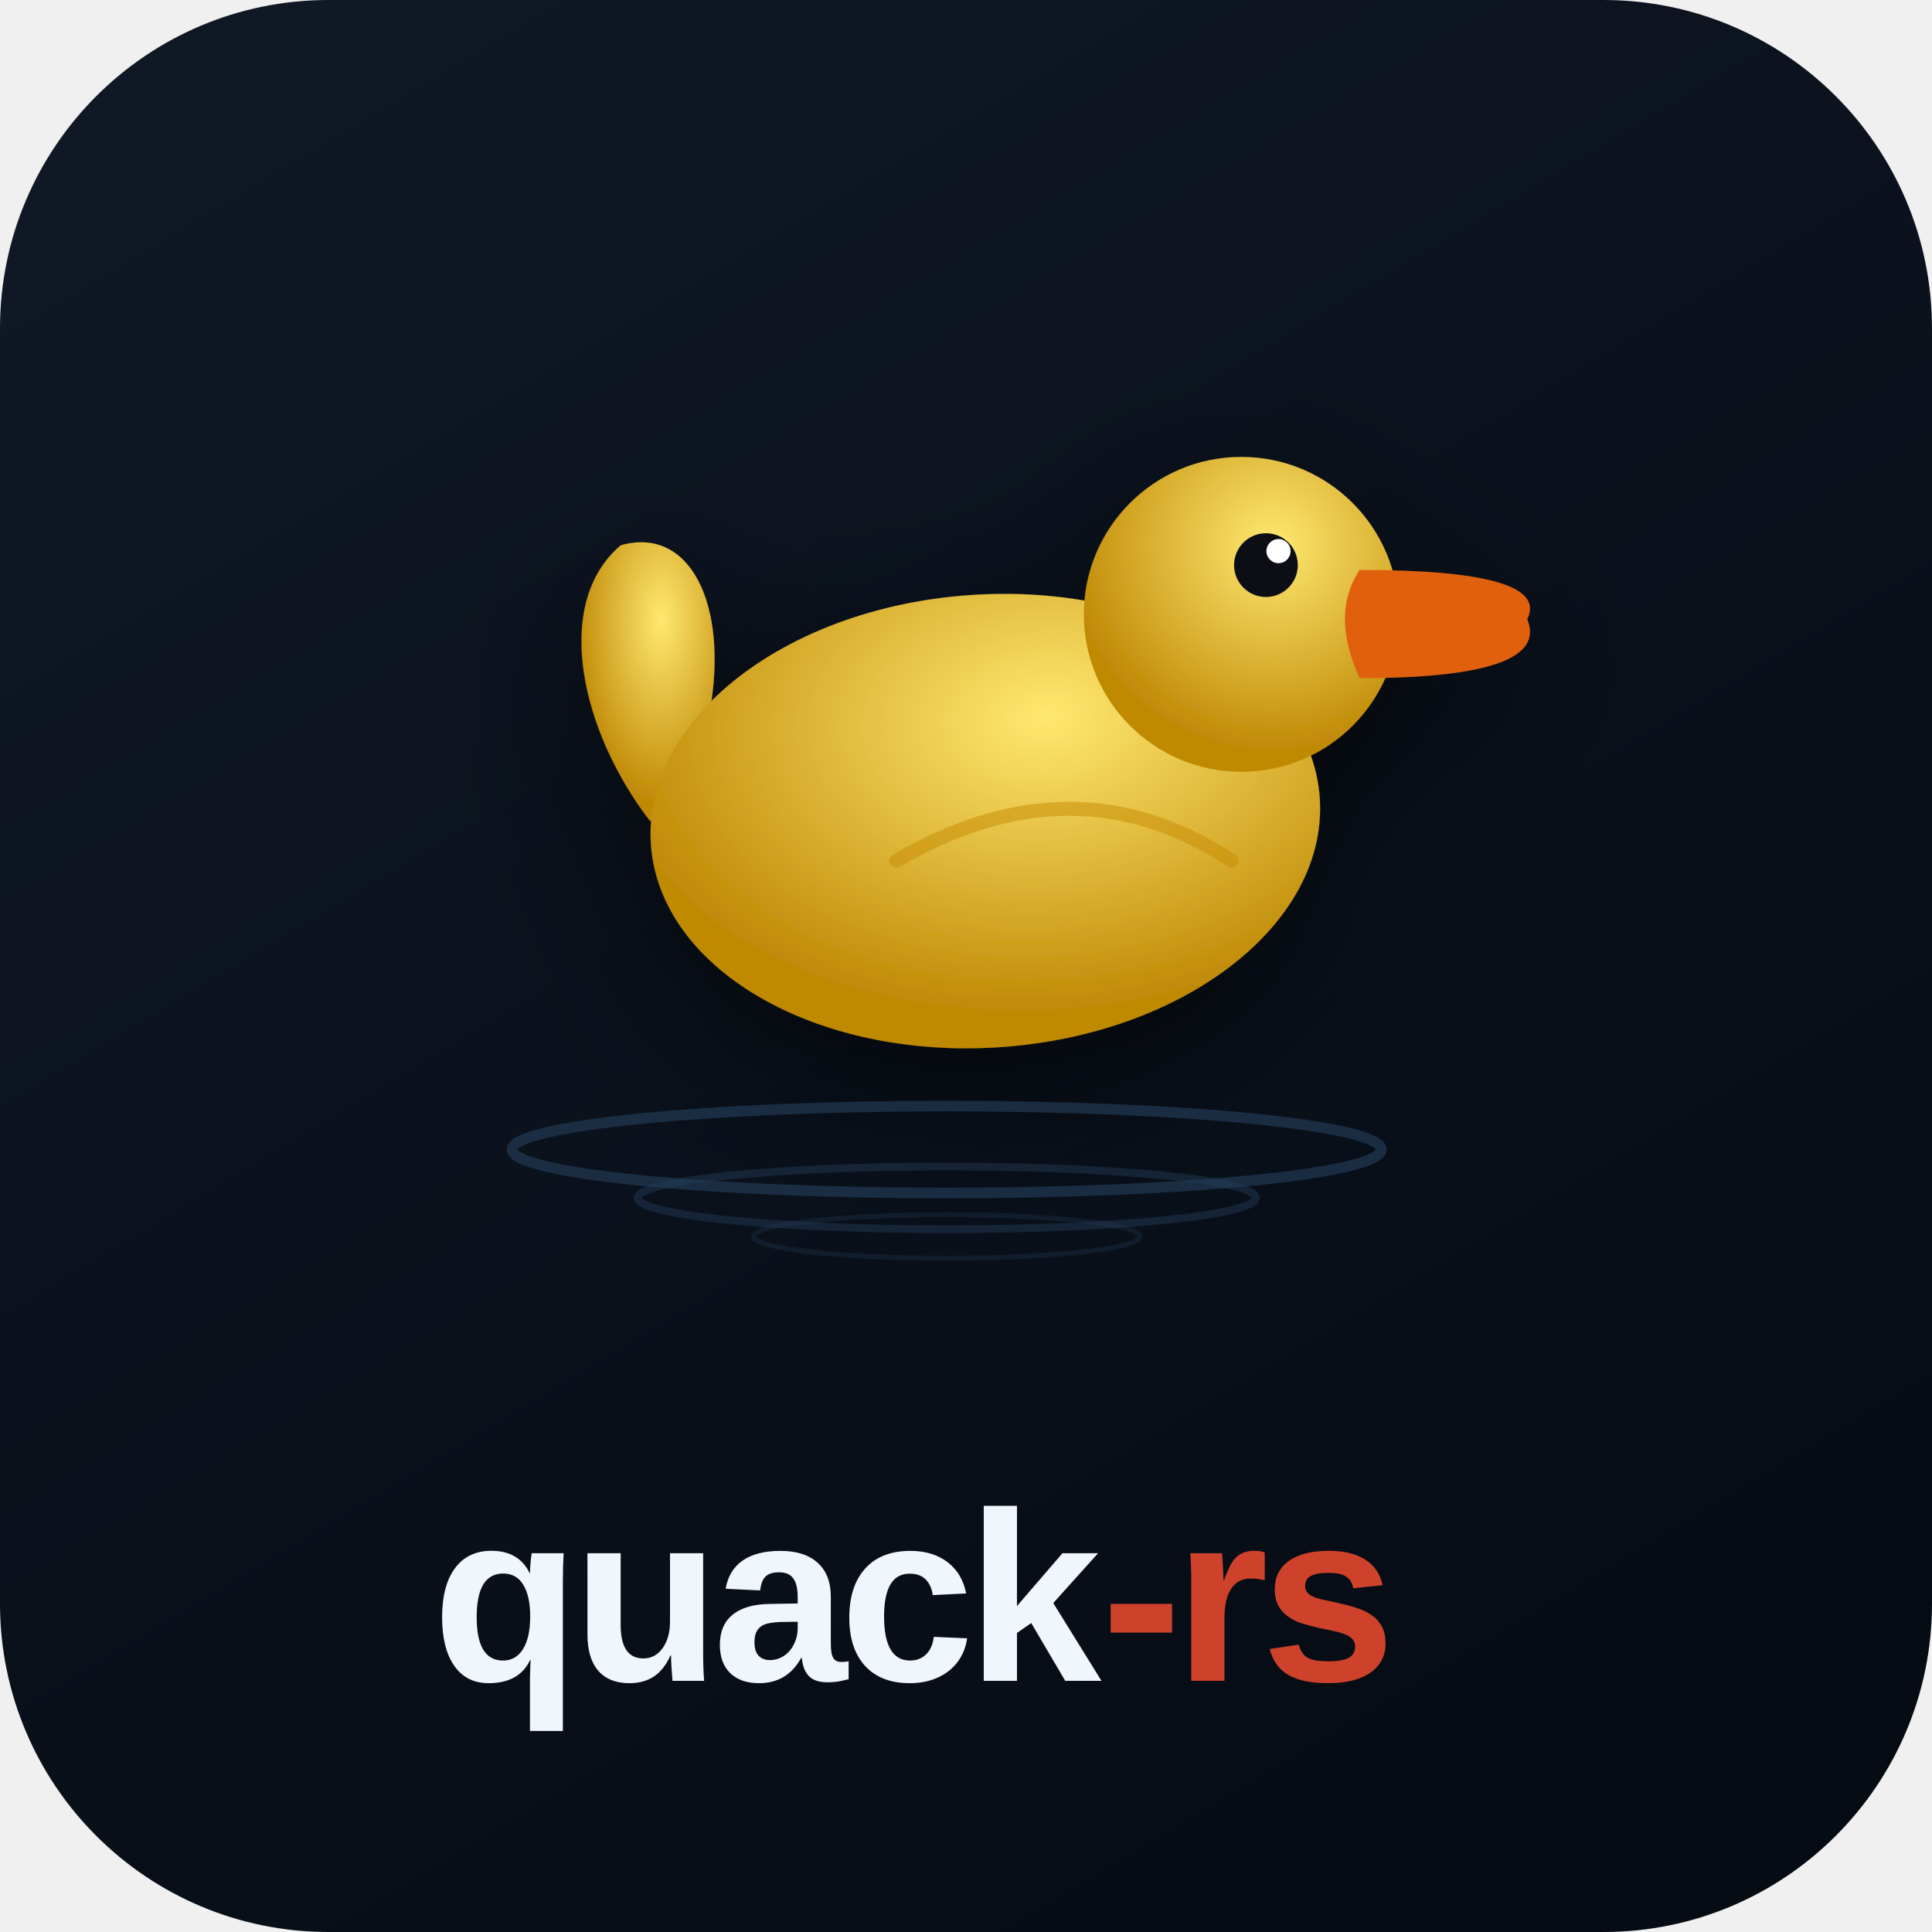
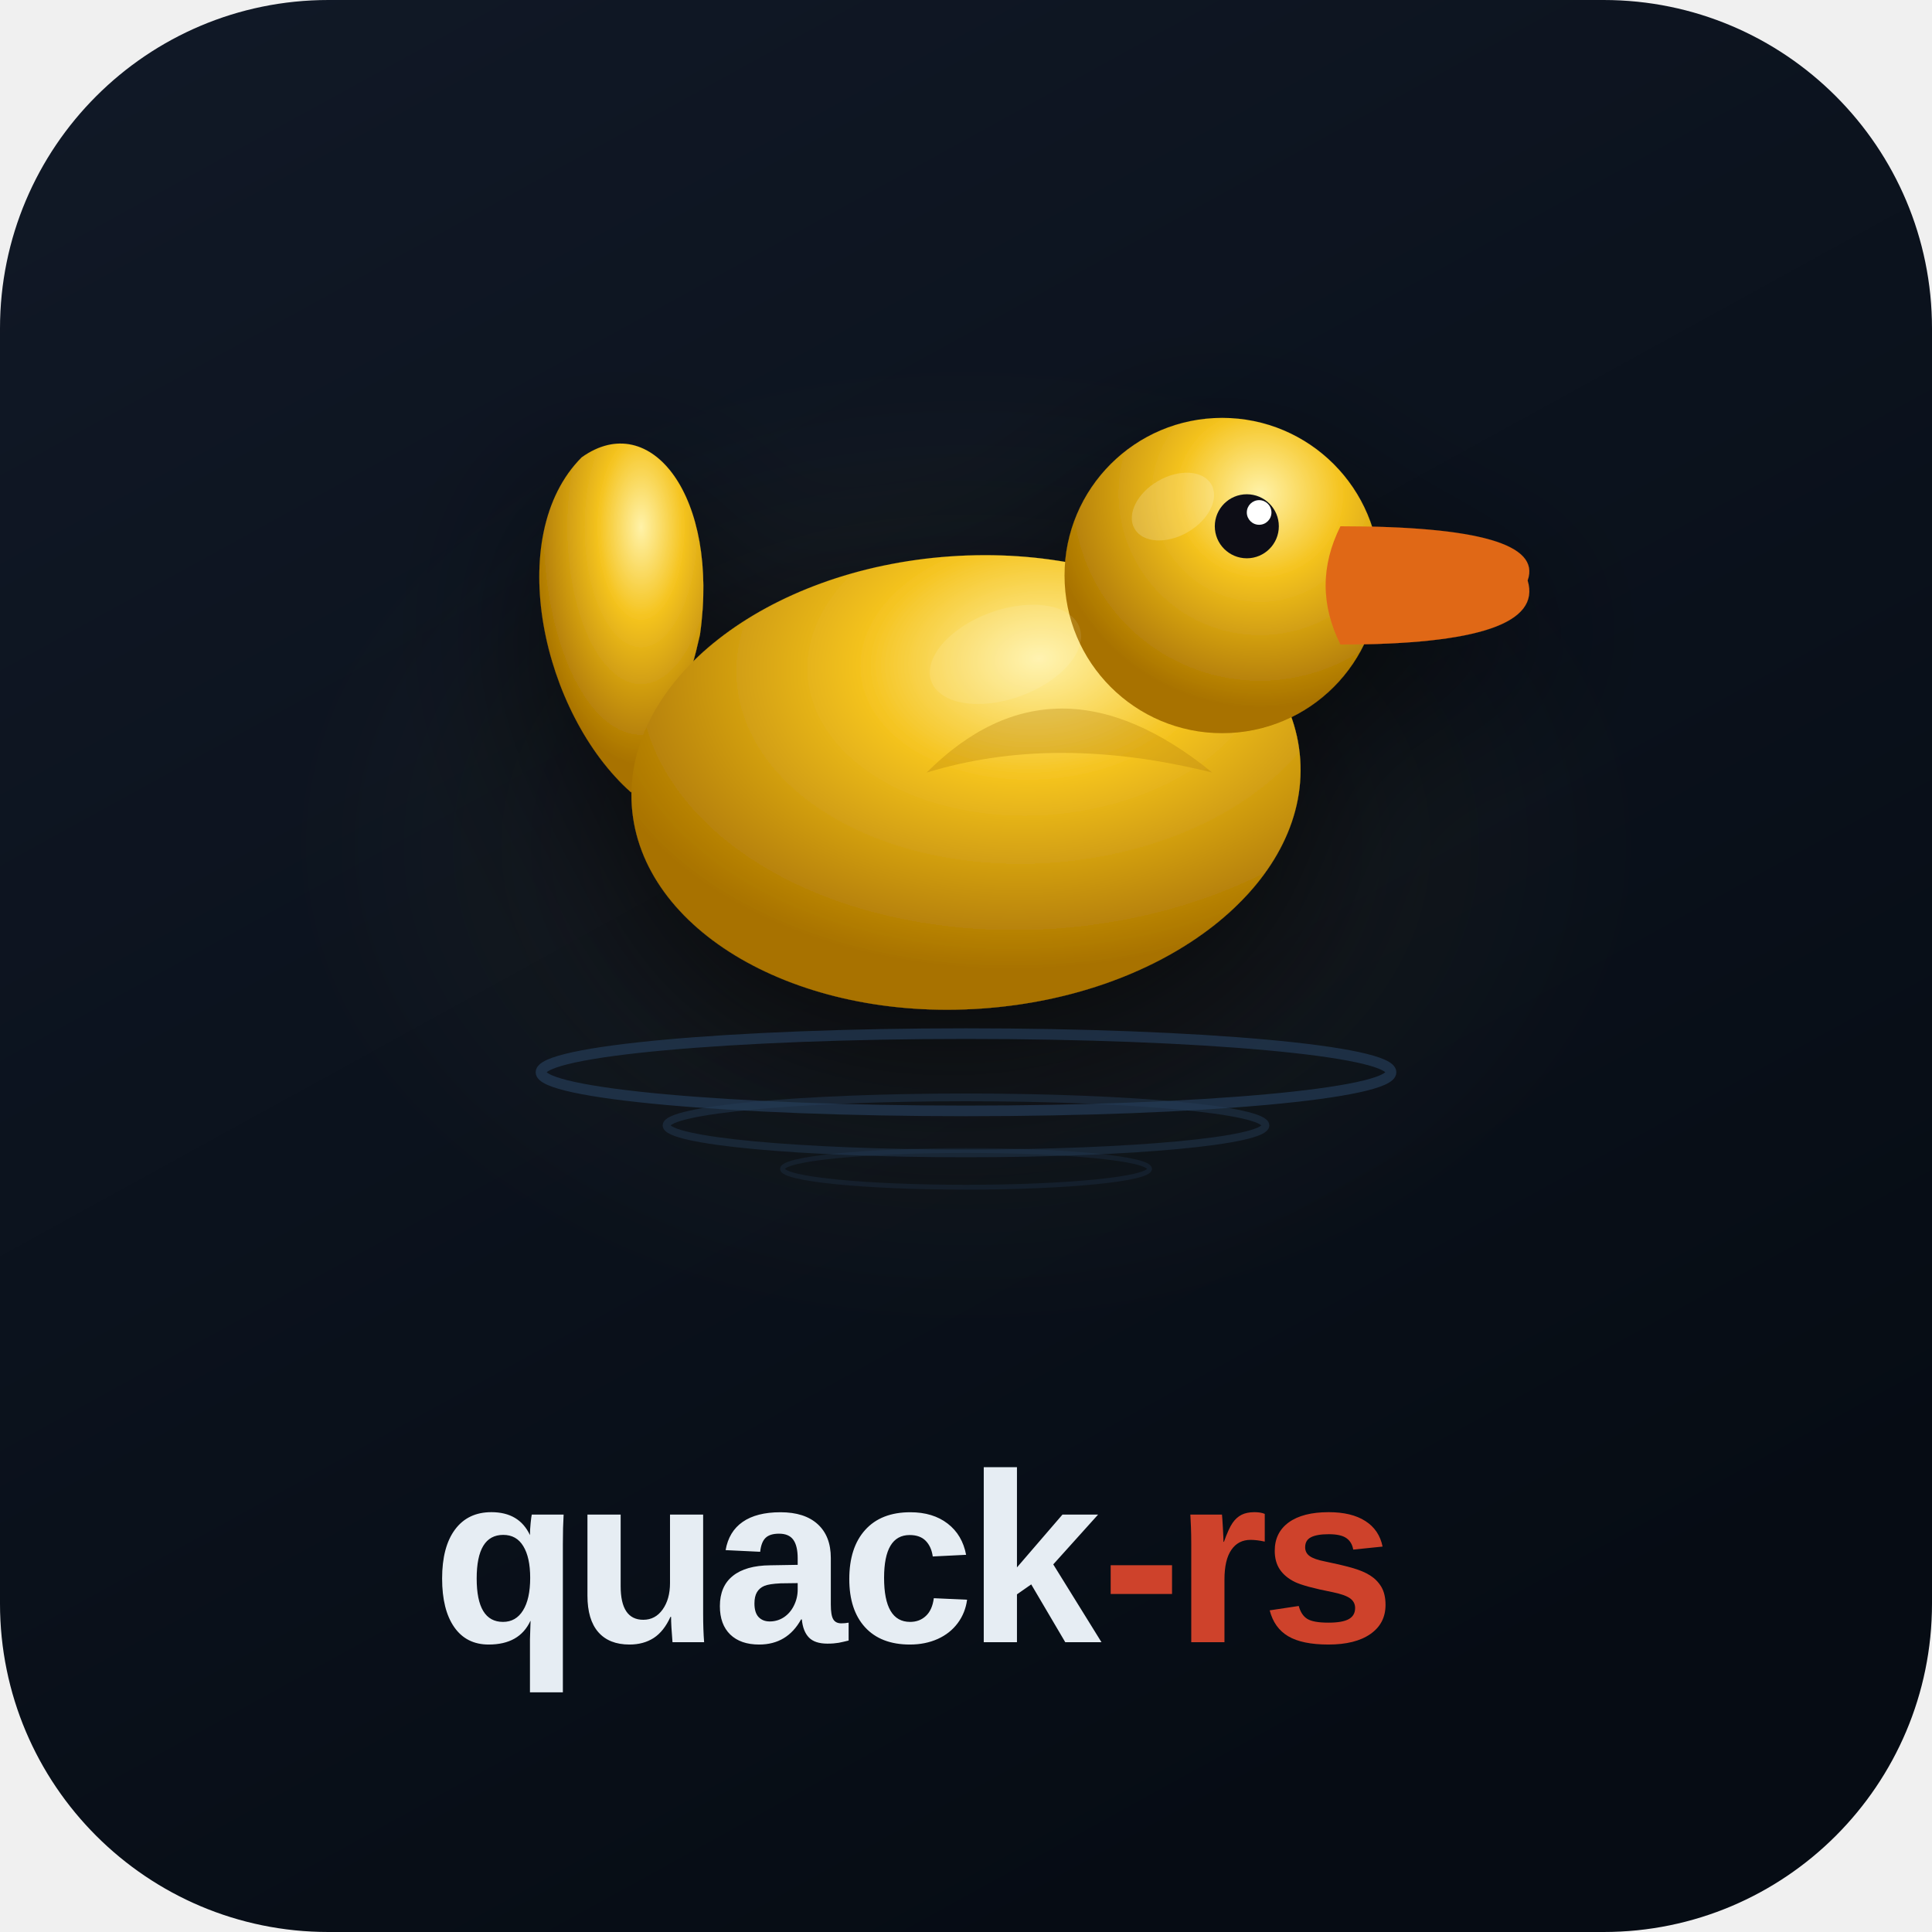
<svg xmlns="http://www.w3.org/2000/svg" viewBox="0 0 400 400" width="400" height="400">
  <defs>
-     <linearGradient id="bg" x1="0%" y1="0%" x2="60%" y2="100%">
+     <linearGradient id="bg" x1="0%" y1="0%" x2="55%" y2="100%">
      <stop offset="0%" stop-color="#111927" />
      <stop offset="100%" stop-color="#060C14" />
    </linearGradient>
-     <radialGradient id="dg" cx="60%" cy="28%" r="65%">
-       <stop offset="0%" stop-color="#FFE870" />
-       <stop offset="100%" stop-color="#C08A06" />
+     <radialGradient id="dg" cx="62%" cy="24%" r="68%">
+       <stop offset="0%" stop-color="#FFF2A8" />
+       <stop offset="38%" stop-color="#F5C420" />
+       <stop offset="100%" stop-color="#A87200" />
    </radialGradient>
-     <radialGradient id="glow" cx="50%" cy="55%" r="48%">
-       <stop offset="0%" stop-color="#F5C842" stop-opacity="0.08" />
-       <stop offset="100%" stop-color="#F5C842" stop-opacity="0" />
+     <radialGradient id="glow" cx="50%" cy="50%" r="50%">
+       <stop offset="0%" stop-color="#F5C840" stop-opacity="0.07" />
+       <stop offset="100%" stop-color="#F5C840" stop-opacity="0" />
    </radialGradient>
    <filter id="ds" x="-30%" y="-30%" width="190%" height="190%">
-       <feDropShadow dx="0" dy="10" stdDeviation="16" flood-color="#000" flood-opacity="0.60" />
+       <feDropShadow dx="0" dy="10" stdDeviation="16" flood-color="#000" flood-opacity="0.62" />
    </filter>
  </defs>
  <rect width="400" height="400" rx="68" fill="url(#bg)" />
+   <ellipse cx="200" cy="175" rx="140" ry="100" fill="url(#glow)" />
  <g filter="url(#ds)">
-     <path d="M 134.6,170.0 C 120.4,151.6 114.2,125.1 128.5,112.9 C 142.8,108.8 151.0,125.1 146.9,147.6 C 142.8,161.8  136.7,168.0  134.6,170.0 Z" fill="url(#dg)" stroke="none" />
-     <ellipse cx="204.0" cy="170.0" rx="69.4" ry="46.9" transform="rotate(-4,204.0,170.0)" fill="url(#dg)" stroke="none" />
-     <circle cx="257.0" cy="127.2" r="32.6" fill="url(#dg)" stroke="none" />
-     <path d="M 281.5,118.0 Q 321.3,118.0 316.2,128.2 Q 321.3,140.4 281.5,140.4 Q 275.4,127.2 281.5,118.0 Z" fill="#E06010" stroke="none" />
-     <circle cx="262.1" cy="117.0" r="6.6" fill="#0D1117" stroke="none" />
-     <circle cx="264.7" cy="114.1" r="2.5" fill="white" stroke="none" />
-     <path d="M 185.6,178.2 Q 222.4,156.7 255.0,178.2" fill="none" stroke="#C88E08" stroke-width="2.9" stroke-linecap="round" opacity="0.55" />
+     <path d="M 130.64,164.04 C 112.28,147.72   104.12,111.00   120.44,94.68 C 134.72,84.48   149.00,102.84   144.92,131.40 C 140.84,149.76   134.72,158.94   130.64,164.04 Z" fill="url(#dg)" stroke="none" />
+     <ellipse cx="200.00" cy="162.00" rx="69.36" ry="46.92" transform="rotate(-4,200.00,162.00)" fill="url(#dg)" stroke="none" />
+     <circle cx="253.04" cy="119.16" r="32.64" fill="url(#dg)" stroke="none" />
+     <path d="M 191.84,159.96 Q 218.36,133.44 251.00,159.96 Q 218.36,151.80 191.84,159.96 Z" fill="#A87200" opacity="0.28" stroke="none" />
+     <path d="M 277.52,108.96 Q 320.36,108.96 316.28,120.18 Q 320.36,133.44 277.52,133.44 Q 271.40,121.20 277.52,108.96 Z" fill="#E06818" stroke="none" />
+     <circle cx="258.14" cy="108.96" r="6.63" fill="#0D1117" stroke="none" />
+     <circle cx="260.69" cy="106.10" r="2.55" fill="white" stroke="none" />
+     <ellipse cx="242.84" cy="104.88" rx="9.18" ry="6.12" transform="rotate(-30,242.84,104.88)" fill="white" opacity="0.18" stroke="none" />
+     <ellipse cx="208.16" cy="135.48" rx="16.32" ry="9.18" transform="rotate(-20,208.16,135.48)" fill="white" opacity="0.10" stroke="none" />
  </g>
-   <ellipse cx="196" cy="238" rx="90" ry="9" fill="none" stroke="#243C58" stroke-width="2.2" opacity="0.65" />
-   <ellipse cx="196" cy="248" rx="64" ry="6.5" fill="none" stroke="#243C58" stroke-width="1.6" opacity="0.45" />
-   <ellipse cx="196" cy="256" rx="40" ry="4.5" fill="none" stroke="#243C58" stroke-width="1.0" opacity="0.30" />
-   <text x="228" y="348" font-family="'Segoe UI','Helvetica Neue',Arial,sans-serif" font-size="50" font-weight="800" letter-spacing="-1.5" text-anchor="end" fill="#F0F6FC">quack</text>
-   <text x="228" y="348" font-family="'Segoe UI','Helvetica Neue',Arial,sans-serif" font-size="50" font-weight="800" letter-spacing="-1.5" text-anchor="start" fill="#CE422B">-rs</text>
+   <ellipse cx="200" cy="222" rx="88" ry="8.0" fill="none" stroke="#243C58" stroke-width="2.2" opacity="0.68" />
+   <ellipse cx="200" cy="233" rx="62" ry="5.8" fill="none" stroke="#243C58" stroke-width="1.6" opacity="0.46" />
+   <ellipse cx="200" cy="242" rx="38" ry="3.8" fill="none" stroke="#243C58" stroke-width="1.0" opacity="0.28" />
+   <text x="228" y="340" font-family="'Liberation Sans', Arial, sans-serif" font-size="50" font-weight="700" letter-spacing="-1.5" text-anchor="end" fill="#E6EDF3">quack</text>
+   <text x="228" y="340" font-family="'Liberation Sans', Arial, sans-serif" font-size="50" font-weight="700" letter-spacing="-1.5" text-anchor="start" fill="#CE422B">-rs</text>
</svg>
